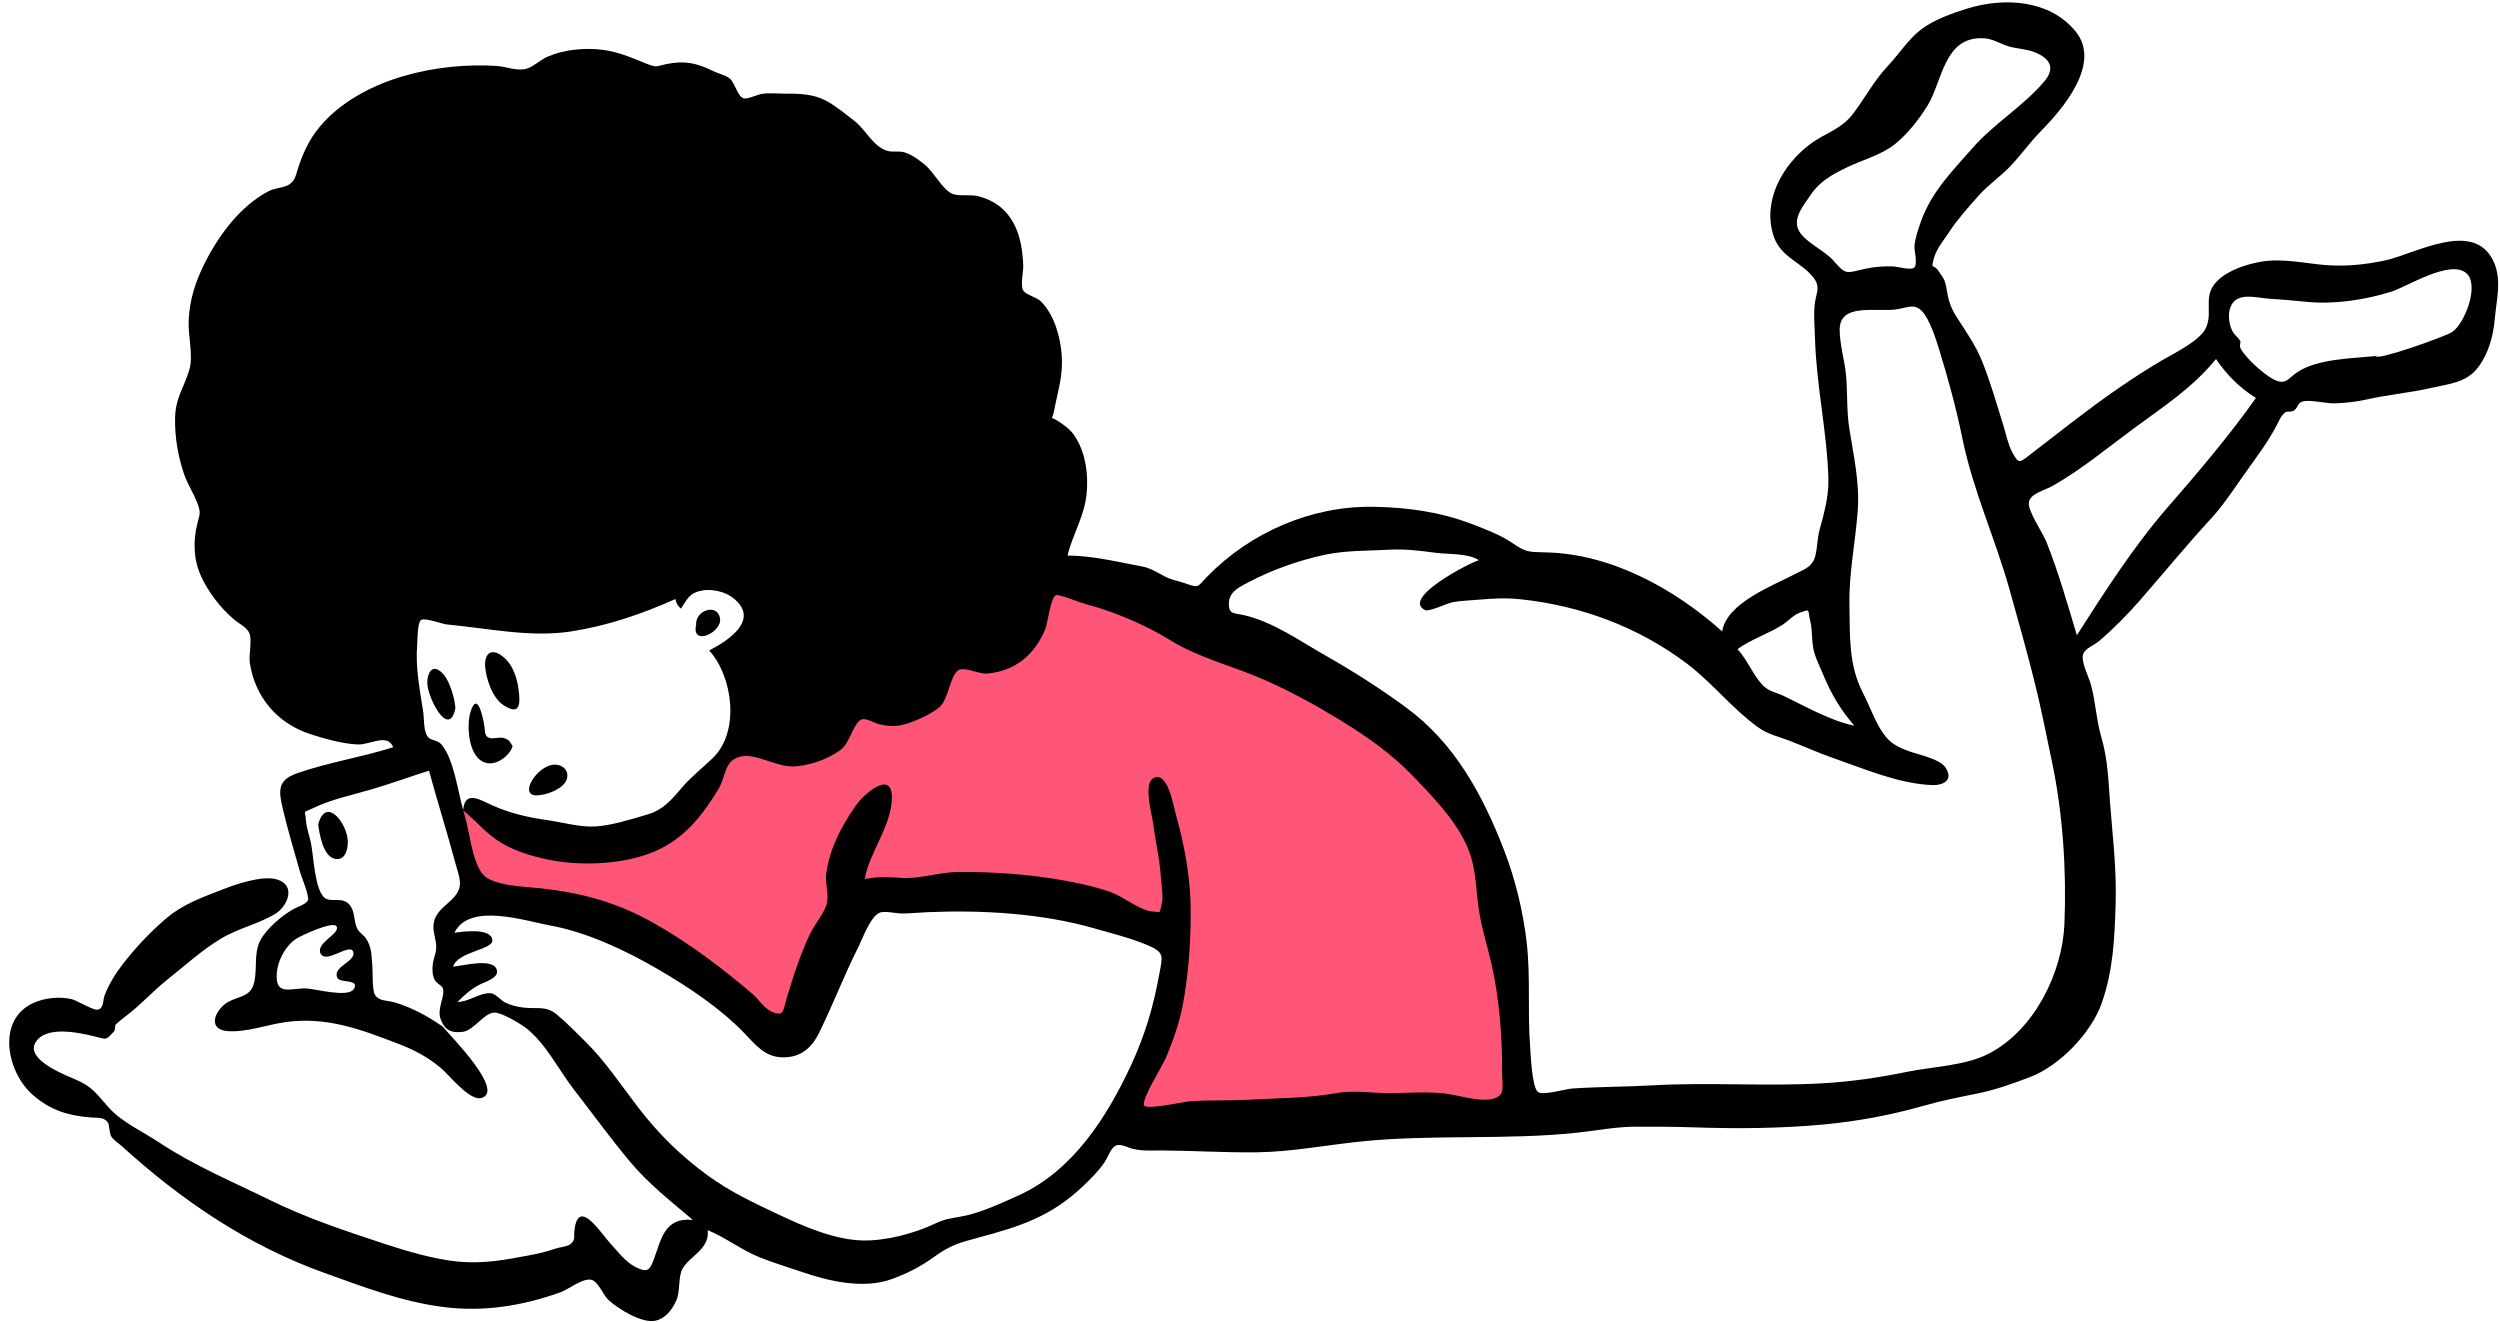
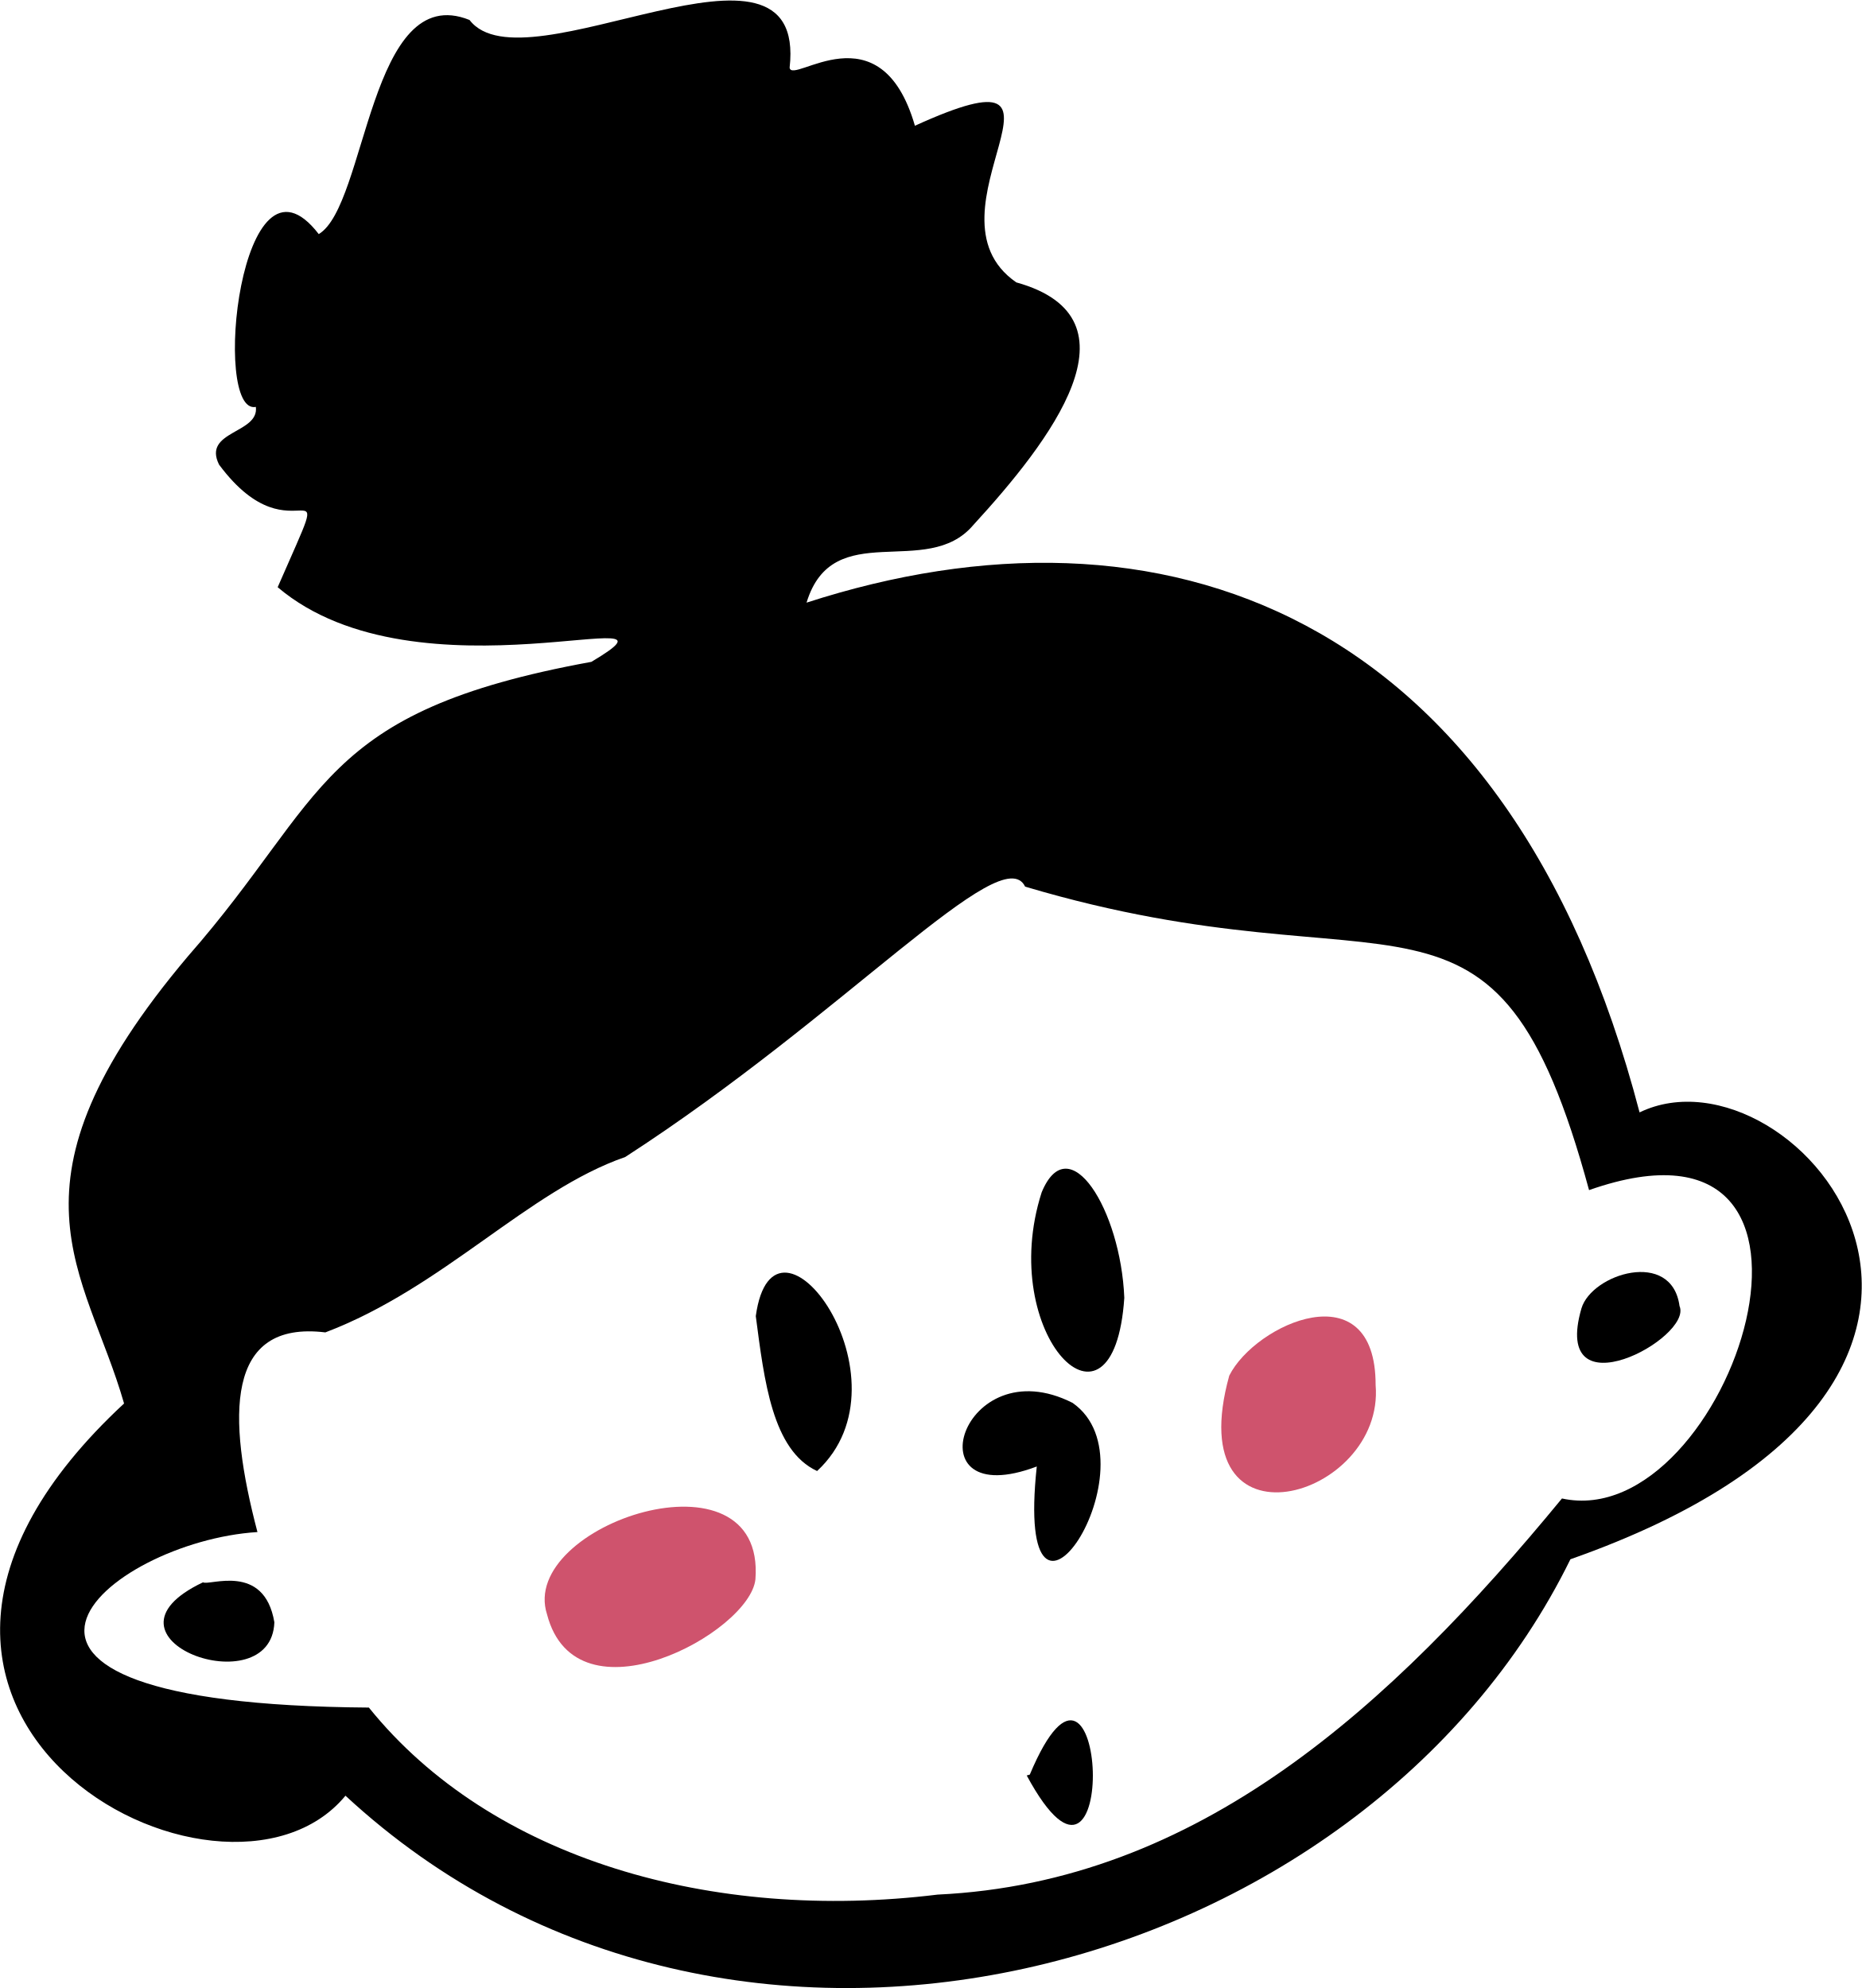
- <svg xmlns="http://www.w3.org/2000/svg" width="227px" height="120px" viewBox="0 0 227 120" version="1.1">
-   <g id="Templates" stroke="none" stroke-width="1" fill="none" fill-rule="evenodd">
-     <g id="Landing-Page-Example" transform="translate(-489, -4099)">
-       <g id="Bottom-Section" transform="translate(0, 3900)">
-         <g id="content" transform="translate(290, 165)">
-           <g id="Illustrations/laying" transform="translate(190, 0)">
-             <polyline id="Accent" fill="#FF5678" points="51.061 107.43 51.673 115.11 63.304 117.875 72.18 121.868 79.219 128.012 82.586 125.248 86.871 115.724 91.768 114.803 109.52 116.646 115.641 118.489 113.499 128.934 111.356 136.614 146.86 134.464 145.636 116.646 138.29 100.364 109.214 86.233 87.483 88.998 72.18 105.894 65.446 109.58 53.51 108.966" />
-             <path d="M197.454,36.839 C199.846,39.748 196.322,43.862 194.324,45.892 C193.354,46.877 192.55,48.016 191.602,49.026 C190.665,50.024 189.49,50.81 188.649,51.773 C187.765,52.785 186.746,53.892 186.008,55.031 C185.54,55.752 184.847,56.557 184.615,57.394 C184.281,58.598 184.56,57.903 185.001,58.583 C185.452,59.278 185.603,59.318 185.756,60.287 C185.905,61.228 186.116,61.918 186.624,62.722 C187.462,64.047 188.366,65.293 188.957,66.758 C189.742,68.707 190.298,70.685 190.924,72.69 C191.168,73.472 191.331,74.367 191.725,75.087 C192.284,76.11 192.363,76.025 193.195,75.387 C195.679,73.482 198.192,71.468 200.781,69.653 C202.265,68.613 203.805,67.594 205.371,66.683 C206.445,66.058 208.754,64.945 209.292,63.784 C210.005,62.245 208.895,60.833 210.423,59.415 C211.418,58.492 213.04,57.981 214.336,57.757 C216.168,57.44 218.193,57.892 220.023,58.056 C221.873,58.221 223.683,58.041 225.497,57.663 C228.275,57.083 233.612,53.875 235.412,57.729 C236.2,59.415 235.667,61.283 235.519,63.012 C235.39,64.518 234.948,66.117 234.011,67.356 C232.938,68.772 231.378,68.846 229.755,69.222 C227.838,69.666 225.87,69.828 223.951,70.261 C223.005,70.474 222.073,70.578 221.102,70.623 C220.238,70.663 218.992,70.312 218.233,70.423 C217.514,70.528 217.76,70.982 217.255,71.297 C217.05,71.424 216.633,71.333 216.505,71.436 C216.154,71.718 216.052,71.964 215.796,72.475 C214.983,74.1 213.753,75.684 212.708,77.172 C211.827,78.426 210.807,79.961 209.771,81.08 C207.575,83.452 205.443,86.066 203.276,88.544 C202.173,89.806 200.85,91.147 199.569,92.231 C199.173,92.566 198.374,92.867 198.172,93.336 C197.884,94.004 198.668,95.474 198.851,96.145 C199.286,97.741 199.345,99.389 199.807,100.961 C200.249,102.465 200.41,104.104 200.507,105.671 C200.729,109.213 201.213,112.573 201.099,116.117 C201.001,119.173 200.889,122.104 199.828,125.105 C198.863,127.837 195.97,130.81 193.279,131.817 C191.678,132.416 190.19,132.96 188.579,133.285 C186.987,133.606 185.31,133.935 183.729,134.387 C180.797,135.225 177.707,135.81 174.662,136.097 C170.764,136.464 166.698,136.499 162.811,136.364 C161.038,136.303 159.216,136.299 157.467,136.304 C155.654,136.31 153.946,136.667 152.134,136.857 C145.738,137.528 138.979,136.989 132.587,137.645 C129.428,137.969 126.274,138.594 123.06,138.631 C120.182,138.664 117.264,138.474 114.45,138.462 C113.558,138.458 112.78,138.529 111.889,138.324 C111.418,138.216 110.757,137.796 110.282,138.038 C109.868,138.25 109.555,139.142 109.298,139.522 C108.736,140.354 108.051,141.022 107.328,141.711 C104.459,144.447 101.615,145.369 97.849,146.371 C96.12,146.832 95.266,147.073 93.815,148.126 C92.632,148.984 91.435,149.601 90.074,150.107 C87.405,151.099 84.256,150.331 81.747,149.471 C80.532,149.054 79.256,148.675 78.014,148.18 C76.323,147.506 74.928,146.387 73.262,145.698 C73.453,147.477 71.525,148.074 70.94,149.27 C70.562,150.042 70.791,151.255 70.388,152.128 C70.014,152.938 69.436,153.703 68.535,153.915 C67.307,154.204 65.111,152.837 64.249,152.039 C63.77,151.596 63.342,150.417 62.756,150.221 C61.991,149.965 60.589,151.097 59.865,151.352 C56.4,152.576 52.89,153.153 49.17,152.666 C45.401,152.172 41.946,150.833 38.412,149.563 C31.489,147.077 25.464,142.983 20.044,138.055 C19.742,137.78 19.305,137.536 19.097,137.176 C18.915,136.862 18.931,136.121 18.812,135.946 C18.459,135.425 17.93,135.517 17.268,135.467 C15.221,135.312 13.596,134.818 12.009,133.446 C9.513,131.286 8.589,126.251 12.416,124.914 C13.395,124.572 14.471,124.504 15.483,124.715 C15.9,124.801 17.451,125.742 17.848,125.679 C18.449,125.584 18.332,124.81 18.492,124.396 C18.896,123.349 19.466,122.426 20.153,121.537 C21.295,120.059 22.686,118.574 24.113,117.371 C25.664,116.064 27.371,115.484 29.218,114.76 C30.461,114.273 32.889,113.436 34.206,113.872 C35.922,114.44 35.082,116.316 34.001,116.972 C32.457,117.909 30.604,118.293 29.04,119.242 C27.313,120.288 25.736,121.722 24.156,122.98 C22.885,123.992 21.783,125.242 20.491,126.213 C20.149,126.47 19.589,126.92 19.483,127.062 C19.446,127.111 19.491,127.512 19.322,127.69 C18.571,128.479 18.747,128.39 17.615,128.113 C16.281,127.786 13.097,127.048 12.197,128.703 C11.388,130.192 14.701,131.533 15.789,131.988 C17.386,132.654 17.759,133.323 18.9,134.593 C20.069,135.895 22.01,136.78 23.474,137.75 C26.639,139.848 30.196,141.336 33.586,143.002 C36.884,144.623 40.429,145.79 43.866,146.925 C45.941,147.609 48.427,148.344 50.605,148.555 C52.799,148.768 54.857,148.41 57.01,147.991 C57.87,147.824 58.52,147.695 59.421,147.378 C59.821,147.236 60.476,147.215 60.794,146.968 C61.287,146.584 61.082,146.278 61.17,145.622 C61.552,142.748 63.545,145.957 64.427,146.913 C65.107,147.652 65.777,148.559 66.673,149.027 C67.795,149.613 67.99,149.337 68.358,148.371 C69.047,146.561 69.306,144.504 71.908,144.77 C69.853,143.011 67.895,141.517 66.137,139.404 C64.401,137.319 62.779,135.078 61.115,132.936 C59.751,131.179 58.564,128.756 56.793,127.37 C56.234,126.932 54.533,125.923 53.885,125.944 C52.916,125.976 52.055,127.56 51.011,127.692 C49.858,127.838 49.327,127.435 48.998,126.498 C48.656,125.526 49.473,124.408 49.197,123.701 C49.12,123.505 48.629,123.269 48.478,122.984 C48.25,122.555 48.233,121.991 48.301,121.516 C48.403,120.808 48.653,120.519 48.6,119.806 C48.538,118.977 48.175,118.372 48.461,117.505 C48.761,116.595 49.684,116.096 50.26,115.424 C51.132,114.407 50.687,113.64 50.337,112.333 C49.588,109.536 48.714,106.771 47.954,103.976 C46.206,104.53 44.496,105.157 42.739,105.673 C41.048,106.169 38.956,106.614 37.388,107.397 C36.445,107.868 36.707,107.435 36.777,108.48 C36.821,109.156 37.107,109.912 37.24,110.579 C37.485,111.811 37.591,114.989 38.556,115.577 C39.139,115.934 40.079,115.416 40.721,116.135 C41.261,116.74 41.099,117.621 41.425,118.294 C41.627,118.712 42.018,118.871 42.261,119.256 C42.77,120.059 42.715,120.735 42.805,121.636 C42.861,122.202 42.774,123.901 43.056,124.341 C43.432,124.929 44.177,124.827 44.806,125.01 C46.389,125.472 47.848,126.274 49.192,127.209 C49.89,128.063 54.885,133.062 52.715,133.698 C51.668,134.005 49.815,131.645 49.061,131.003 C47.893,130.009 46.669,129.355 45.244,128.807 C41.767,127.468 38.621,126.265 34.834,126.821 C33.21,127.059 31.238,127.778 29.607,127.62 C27.966,127.461 28.391,125.996 29.418,125.179 C30.335,124.448 31.613,124.654 32.015,123.428 C32.422,122.19 31.985,120.626 32.638,119.386 C33.195,118.327 34.507,117.227 35.521,116.613 C35.963,116.346 36.72,116.159 36.951,115.765 C37.14,115.442 36.36,113.588 36.252,113.203 C35.722,111.315 35.145,109.425 34.696,107.517 C34.28,105.749 34.172,104.832 36.034,104.19 C38.876,103.21 41.855,102.752 44.699,101.851 C44.195,100.538 42.619,101.643 41.488,101.597 C40.102,101.541 38.498,101.085 37.179,100.659 C34.182,99.692 32.143,97.28 31.681,94.17 C31.579,93.487 31.899,92.119 31.651,91.516 C31.417,90.946 30.755,90.669 30.27,90.262 C29.023,89.216 27.918,87.78 27.245,86.293 C26.57,84.804 26.523,83.13 26.915,81.558 C27.131,80.691 27.253,80.572 26.948,79.753 C26.594,78.805 26.018,77.962 25.692,76.988 C25.158,75.393 24.867,73.673 24.896,71.989 C24.929,70.099 25.686,69.252 26.188,67.586 C26.584,66.271 26.044,64.453 26.134,62.994 C26.25,61.127 26.728,59.627 27.552,57.965 C28.82,55.411 30.826,52.674 33.438,51.335 C33.955,51.07 34.804,51.055 35.265,50.747 C35.839,50.364 35.883,49.801 36.108,49.131 C36.643,47.533 37.312,46.238 38.47,45.016 C42.225,41.054 48.805,39.651 54.081,39.986 C55.029,40.046 55.933,40.495 56.831,40.231 C57.453,40.048 58.112,39.4 58.754,39.131 C59.566,38.791 60.379,38.592 61.253,38.505 C62.978,38.333 64.382,38.515 65.972,39.098 C66.572,39.318 67.147,39.558 67.739,39.797 C68.673,40.175 68.62,39.995 69.498,39.82 C71.249,39.471 72.255,39.729 73.807,40.477 C74.22,40.676 74.874,40.824 75.23,41.103 C75.733,41.498 75.938,42.7 76.498,42.924 C76.809,43.048 77.77,42.59 78.171,42.525 C78.878,42.409 79.57,42.511 80.273,42.503 C81.519,42.49 82.835,42.536 83.973,43.125 C84.829,43.569 85.86,44.424 86.598,44.994 C87.618,45.783 88.256,47.273 89.53,47.686 C90.029,47.848 90.569,47.684 91.078,47.822 C91.743,48.001 92.381,48.483 92.918,48.908 C93.844,49.639 94.626,51.338 95.569,51.635 C96.198,51.834 97.176,51.627 97.896,51.832 C98.799,52.09 99.548,52.464 100.218,53.148 C101.495,54.452 101.856,56.381 101.911,58.149 C101.926,58.626 101.632,59.971 101.917,60.394 C102.171,60.769 103.126,60.986 103.515,61.371 C104.731,62.576 105.28,64.583 105.403,66.233 C105.544,68.116 105.058,69.443 104.723,71.244 C104.515,72.367 104.246,71.648 105.193,72.309 C105.843,72.764 106.292,73.081 106.714,73.794 C107.596,75.285 107.818,77.042 107.672,78.741 C107.49,80.86 106.416,82.44 105.933,84.445 C108.159,84.445 110.557,85.034 112.732,85.444 C113.535,85.596 114.156,86.037 114.868,86.391 C115.483,86.696 115.941,86.732 116.522,86.934 C117.925,87.424 117.654,87.342 118.63,86.34 C122.52,82.349 128.056,79.939 133.639,80.017 C136.753,80.061 139.765,80.472 142.677,81.594 C143.883,82.058 145.225,82.559 146.295,83.288 C147.535,84.133 147.72,84.123 149.359,84.157 C155.296,84.28 161.056,87.47 165.376,91.336 C165.762,88.743 169.972,87.188 172.011,86.113 C172.708,85.746 173.348,85.555 173.691,84.866 C174.011,84.222 173.992,82.898 174.207,82.139 C174.6,80.746 175.055,79.041 175.02,77.572 C174.918,73.319 173.934,69.085 173.806,64.822 C173.774,63.751 173.653,62.549 173.795,61.489 C173.91,60.635 174.299,60.102 173.739,59.312 C172.676,57.811 170.715,57.436 170.055,55.46 C168.993,52.276 170.818,49.02 173.31,47.126 C174.745,46.036 176.147,45.805 177.298,44.277 C178.333,42.899 179.209,41.271 180.39,40.019 C181.38,38.969 182.282,37.563 183.416,36.69 C184.58,35.794 186.288,35.189 187.677,34.763 C191.012,33.742 195.108,33.985 197.454,36.839 Z M93.208,116.826 C92.432,116.859 91.652,116.947 90.874,116.946 C90.401,116.945 89.303,116.69 88.877,116.87 C88.025,117.23 87.336,119.202 86.939,119.989 C85.65,122.541 84.635,125.216 83.377,127.778 C82.723,129.11 81.746,129.987 80.203,130.008 C78.474,130.032 77.66,128.923 76.562,127.786 C74.374,125.517 71.428,123.566 68.712,121.988 C65.778,120.284 62.279,118.633 58.938,118.031 C56.714,117.63 51.617,115.902 50.263,118.694 C50.955,118.602 53.595,118.198 53.707,119.368 C53.791,120.246 50.543,120.396 50.142,121.774 C50.991,121.707 53.922,120.889 54.129,122.152 C54.238,122.823 53.013,123.161 52.582,123.387 C51.729,123.836 51.215,124.303 50.542,124.978 C51.579,124.978 52.602,124.097 53.586,124.189 C53.993,124.227 54.481,124.835 54.85,125.02 C55.374,125.282 55.94,125.413 56.518,125.485 C57.777,125.641 58.538,125.285 59.542,126.105 C60.443,126.842 61.379,127.814 62.209,128.633 C63.98,130.383 65.438,132.603 66.958,134.57 C68.834,136.997 70.782,138.924 73.278,140.742 C75.309,142.221 77.368,143.18 79.67,144.269 C81.928,145.338 84.768,146.577 87.33,146.636 C89.373,146.683 91.927,146.027 93.787,145.155 C94.869,144.647 95.262,144.648 96.344,144.447 C98.024,144.135 99.968,143.233 101.523,142.525 C106.406,140.302 109.501,135.458 111.702,130.717 C112.956,128.018 113.738,125.381 114.261,122.461 C114.545,120.871 114.793,120.497 113.244,119.84 C111.68,119.175 109.989,118.765 108.361,118.296 C103.584,116.92 98.14,116.616 93.208,116.826 Z M104.876,88.044 C104.389,88.263 104.13,90.607 103.911,91.129 C102.935,93.46 101.204,94.914 98.665,95.156 C97.877,95.232 96.592,94.514 96.027,94.853 C95.271,95.308 95.134,97.48 94.32,98.192 C93.571,98.849 92.01,99.542 91.049,99.795 C90.308,99.989 89.572,99.936 88.833,99.764 C88.411,99.667 87.607,99.145 87.194,99.342 C86.491,99.677 86.16,101.461 85.357,102.066 C84.184,102.951 82.321,103.606 80.884,103.59 C79.403,103.572 77.617,102.402 76.298,102.682 C74.733,103.015 74.938,104.472 74.255,105.611 C72.803,108.029 71.154,110.113 68.544,111.268 C65.721,112.516 61.675,112.675 58.714,112.04 C57.105,111.694 55.489,111.206 54.131,110.283 C53.128,109.602 52.357,108.711 51.452,107.923 L51.071,107.605 L51.146,107.86 C51.624,109.383 51.836,112.084 52.784,113.326 C53.633,114.437 56.579,114.5 57.998,114.649 C61.799,115.05 65.068,115.94 68.422,117.848 C71.631,119.674 74.563,121.884 77.342,124.266 C77.913,124.755 78.369,125.539 79.059,125.854 C80.187,126.368 80.096,125.768 80.394,124.763 C81.006,122.702 81.655,120.667 82.588,118.724 C82.987,117.892 83.895,116.86 84.09,115.976 C84.277,115.128 83.893,114.202 84.024,113.292 C84.352,110.991 85.391,109.029 86.692,107.168 C87.595,105.877 90.298,103.678 89.953,106.928 C89.697,109.329 87.946,111.455 87.515,113.814 C88.843,113.566 89.677,113.638 90.872,113.714 C92.504,113.817 94.359,113.178 96.041,113.173 C99.265,113.163 102.442,113.373 105.611,113.948 C107.079,114.214 108.476,114.515 109.891,115.018 C111.003,115.413 112.482,116.67 113.667,116.766 C114.525,116.835 114.226,116.948 114.46,116.215 C114.677,115.535 114.443,114.311 114.4,113.597 C114.301,111.983 113.915,110.411 113.714,108.807 C113.628,108.118 112.807,105.249 113.673,104.693 C114.999,103.842 115.553,107.181 115.722,107.779 C116.587,110.845 117.143,113.866 117.118,117.072 C117.095,119.844 116.911,122.509 116.393,125.265 C116.086,126.893 115.524,128.457 114.894,129.984 C114.561,130.788 112.613,133.836 112.884,134.373 C113.101,134.803 116.412,134.054 116.921,134.011 C118.733,133.856 120.55,133.964 122.364,133.856 C125.046,133.696 127.747,133.729 130.315,133.256 C131.846,132.974 133.471,133.244 135.001,133.254 C136.688,133.265 138.318,133.109 140.016,133.27 C141.306,133.392 143.241,134.073 144.485,133.79 C145.759,133.5 145.383,132.647 145.392,131.35 C145.412,128.216 145.133,124.609 144.434,121.561 C144.065,119.954 143.568,118.398 143.304,116.765 C143.039,115.131 143.052,113.365 142.56,111.782 C141.686,108.975 139.283,106.538 137.293,104.463 C135.245,102.328 132.967,100.777 130.455,99.246 C128.319,97.945 126.063,96.723 123.749,95.705 C120.973,94.483 117.819,93.73 115.246,92.121 C113.105,90.782 110.007,89.463 107.536,88.843 C107.145,88.745 105.152,87.919 104.876,88.044 Z M181.152,62.095 C179.371,62.346 176.04,61.475 176.042,63.933 C176.043,65.281 176.49,66.695 176.617,68.043 C176.766,69.635 176.663,71.237 176.905,72.822 C177.297,75.388 177.873,77.758 177.68,80.395 C177.47,83.261 176.873,86.015 176.929,88.923 C176.981,91.689 176.832,94.357 178.146,96.896 C178.701,97.968 179.151,99.227 179.761,100.23 C180.476,101.405 181.095,101.749 182.373,102.223 C183.173,102.519 185.144,102.905 185.662,103.704 C186.411,104.858 185.411,105.324 184.427,105.285 C181.386,105.164 178.265,103.806 175.414,102.815 C174.073,102.348 172.782,101.761 171.464,101.251 C170.411,100.844 169.552,100.704 168.595,100.01 C166.26,98.318 164.459,95.979 162.157,94.244 C157.802,90.96 152.581,89 147.111,88.419 C145.704,88.269 144.615,88.336 143.205,88.456 C142.425,88.522 141.653,88.543 140.881,88.686 C140.435,88.769 138.758,89.566 138.41,89.401 C136.147,88.325 142.554,85.049 143.274,84.869 C142.364,84.228 140.474,84.338 139.382,84.196 C137.987,84.013 136.632,83.835 135.224,83.912 C133.256,84.02 131.163,83.962 129.231,84.387 C126.811,84.919 124.519,85.736 122.332,86.883 C121.601,87.266 120.574,87.732 120.581,88.799 C120.588,89.801 120.987,89.637 121.962,89.859 C124.591,90.458 127.024,92.201 129.367,93.529 C131.857,94.941 134.337,96.527 136.648,98.219 C141.079,101.462 143.607,106.129 145.574,111.201 C146.592,113.824 147.33,116.888 147.636,119.684 C147.977,122.795 147.693,125.924 147.936,129.031 C147.993,129.765 148.091,132.696 148.645,133.153 C149.065,133.499 151.151,132.88 151.739,132.839 C154.196,132.67 156.668,132.687 159.078,132.548 C164.172,132.254 169.395,132.664 174.536,132.361 C177.122,132.209 179.625,131.845 182.161,131.323 C184.518,130.838 187.456,130.78 189.606,129.659 C193.745,127.502 196.268,122.301 196.45,117.897 C196.647,113.122 196.321,107.927 195.319,103.171 C194.793,100.678 194.337,98.304 193.719,95.84 C193.027,93.081 192.25,90.334 191.49,87.609 C190.182,82.918 188.145,78.549 187.17,73.741 C186.634,71.097 185.874,68.332 185.081,65.751 C184.788,64.8 184.212,62.992 183.532,62.27 C182.817,61.511 182.216,61.946 181.152,62.095 Z M35.924,119.222 C34.85,119.909 34.077,121.453 34.126,122.726 C34.126,124.407 35.52,123.691 36.834,123.752 C37.634,123.789 40.593,124.61 41.113,123.818 C41.734,122.871 39.866,123.294 39.63,122.786 C39.152,121.759 41.343,121.325 41.075,120.435 C40.808,119.546 38.581,121.599 38.103,120.566 C37.661,119.609 39.911,118.782 39.566,118.123 C39.273,117.565 36.303,118.979 35.924,119.222 Z M40.583,110.465 C40.578,111.181 40.331,112.134 39.441,111.988 C38.329,111.805 37.992,109.67 37.891,108.862 C38.603,106.202 40.595,108.833 40.583,110.465 Z M72.86,87.603 C71.575,87.804 71.43,88.38 70.829,89.263 C70.555,89.045 70.385,88.755 70.319,88.393 C67.281,89.763 64.119,90.833 60.823,91.339 C57.151,91.904 53.32,91.049 49.588,90.702 C49.105,90.657 47.623,90.059 47.23,90.296 C46.904,90.493 46.909,92.14 46.883,92.459 C46.702,94.629 47.115,96.547 47.434,98.672 C47.519,99.237 47.435,100.462 47.881,100.945 C48.194,101.284 48.752,101.161 49.149,101.673 C50.227,103.066 50.558,105.773 51.056,107.555 L51.058,107.561 L51.07,107.427 C51.266,105.745 52.653,106.653 53.689,107.12 C55.278,107.837 56.943,108.22 58.662,108.461 C60.043,108.655 61.611,109.118 63.029,109.044 C64.518,108.966 66.349,108.377 67.799,107.952 C69.172,107.55 69.93,106.681 70.878,105.561 C71.784,104.491 72.769,103.758 73.746,102.804 C76.208,100.399 75.534,95.417 73.395,93.063 C75.126,92.175 78.126,90.222 75.495,88.241 C74.815,87.729 73.68,87.474 72.86,87.603 Z M51.058,107.561 L51.055,107.592 L51.071,107.605 L51.058,107.561 Z M59.488,103.431 C60.17,103.483 60.66,103.996 60.48,104.704 C60.254,105.597 58.701,106.157 57.924,106.207 C55.867,106.453 57.813,103.305 59.488,103.431 Z M52.989,99.993 C53.063,100.512 52.99,100.835 53.439,101.003 C53.783,101.132 54.432,100.867 54.855,101.046 C55.277,101.225 55.29,101.334 55.549,101.755 C55.256,102.673 53.91,103.711 52.83,103.159 C51.488,102.472 51.362,99.764 51.731,98.609 C52.355,96.65 52.879,99.219 52.989,99.993 Z M172.386,89.65 C171.825,89.854 171.331,90.431 170.83,90.745 C169.498,91.581 168.04,92.025 166.764,92.94 C167.675,93.924 168.152,95.258 169.043,96.205 C169.6,96.797 170.277,96.863 170.947,97.185 C172.905,98.125 175.209,99.447 177.372,99.896 C176.106,98.414 175.302,97.073 174.55,95.272 C174.281,94.628 173.944,93.947 173.743,93.278 C173.454,92.32 173.61,91.306 173.365,90.361 C173.101,89.34 173.465,89.258 172.386,89.65 Z M49.295,95.261 C49.865,95.934 50.302,97.45 50.351,98.308 C49.75,101.187 47.739,97.215 47.8,95.926 C47.857,94.738 48.481,94.3 49.295,95.261 Z M54.743,93.686 C55.719,94.519 56.038,95.91 56.139,97.059 C56.249,98.304 55.965,98.834 54.725,98.033 C53.639,97.332 53.096,95.466 53.04,94.372 C53.04,93.126 53.798,92.879 54.743,93.686 Z M74.375,90.121 C74.618,91.421 71.741,92.757 72.211,90.722 C72.117,89.423 74.116,88.745 74.375,90.121 Z M210.213,66.6 C208.04,69.255 205.409,70.94 202.69,72.945 C200.281,74.722 197.987,76.642 195.379,78.117 C194.614,78.55 193.36,78.802 193.221,79.607 C193.091,80.364 194.495,82.396 194.819,83.216 C195.915,85.983 196.723,88.823 197.579,91.678 C200.132,87.698 202.706,83.652 205.834,80.053 C208.595,76.877 211.427,73.554 213.84,70.132 C212.38,69.242 211.169,68.014 210.213,66.6 Z M226.142,60.479 C223.722,61.236 220.934,61.662 218.412,61.404 C217.268,61.287 216.142,61.19 214.987,61.119 C214.123,61.065 212.662,60.644 211.918,61.31 C211.215,61.94 211.3,63.194 211.658,63.977 C211.889,64.483 212.211,64.565 212.421,64.984 C212.488,65.119 212.288,65.352 212.462,65.67 C212.94,66.544 214.568,68.004 215.444,68.449 C216.569,69.021 216.737,68.356 217.614,67.781 C219.46,66.57 222.562,66.548 224.724,66.33 C224.768,66.795 231.036,64.557 231.654,64.147 C232.811,63.379 234.167,59.845 232.936,58.798 C231.45,57.534 227.579,60.03 226.142,60.479 Z M183.992,43.635 C183.231,44.849 182.218,46.153 181.092,47.062 C179.821,48.088 178.172,48.487 176.719,49.189 C175.403,49.825 174.233,50.462 173.412,51.689 C172.843,52.537 171.802,53.728 172.277,54.821 C172.762,55.94 174.676,56.725 175.508,57.697 C176.653,59.036 176.654,58.773 178.369,58.403 C179.226,58.218 180.04,58.16 180.915,58.191 C181.269,58.203 182.465,58.551 182.779,58.318 C183.181,58.019 182.786,56.779 182.837,56.297 C182.914,55.563 183.175,54.806 183.422,54.114 C184.402,51.368 186.265,49.557 188.076,47.474 C190.019,45.24 192.681,43.672 194.596,41.427 C195.653,40.188 195.172,39.311 193.721,38.731 C192.984,38.436 192.12,38.438 191.364,38.203 C190.581,37.96 189.884,37.482 189.046,37.472 C185.484,37.329 185.371,41.437 183.992,43.635 Z" id="Ink" fill="#000000" />
-           </g>
-         </g>
-       </g>
+ <svg xmlns="http://www.w3.org/2000/svg" viewBox="0 0 151.82 162.2">
+   <defs>
+     <style>.cls-1{fill:#cf536d;}</style>
+   </defs>
+   <g id="Layer_2" data-name="Layer 2">
+     <g id="Layer_1-2" data-name="Layer 1">
+       <path d="M28.18,146.51c-10,12.13-45.29-6.73-18.06-32C7,103.62-.48,96.74,15.35,78,26.75,65,25.86,58.08,48.24,54c9.32-5.54-14.1,3.66-25.59-6.09,5.11-11.72,1.44-1.63-4.78-10-1.38-2.77,3.28-2.52,3-4.71-3.63.71-1.27-22.42,5.13-14.1,3.92-2.33,4.13-20.76,12.3-17.47,4.5,5.89,27.57-9.1,26.11,3.89.18,1.44,7.4-5,10.22,4.74,15.53-7.07,0,7.07,8.27,12.78,10.53,2.93,2.73,13-3.51,19.8-3.8,4.49-11.45-.73-13.6,6.33,28.74-9.31,57.19.42,67.95,41.59,12.7-6.14,36.15,21.76-5.64,36.46C111.25,161.54,59.51,175.52,28.18,146.51ZM21,125c-12.23.76-28.21,14.06,9.09,14.32,10,12.41,28.07,17.51,46.39,15.26,21.26-1,36.92-15.29,50.93-32.32,13.7,3,25.61-33.39,2.21-25.16-7.69-28.31-15.49-15.68-46-24.76C81.72,68.39,68.94,82.8,51,94.4c-7.94,2.75-14.82,10.65-24.46,14.31C18.36,107.71,18.52,115.58,21,125Z" />
+       <path class="cls-1" d="M44.62,131.71c-2.37-7.32,17.86-14,17-2.85C61.15,133.22,47,140.87,44.62,131.71Z" />
+       <path class="cls-1" d="M112.21,113c.78,9.32-16.06,14.13-11.94-.76C102.39,108,112.22,103.59,112.21,113Z" />
+       <path d="M91.71,105.89c-.86,12.77-10.47,3-6.74-8.61C87.19,91.92,91.42,98.7,91.71,105.89Z" />
+       <path d="M84.57,119.65c-10.35,3.91-6.11-9.77,2.92-5.19C94.6,119.42,82.66,137.49,84.57,119.65Z" />
+       <path d="M61.65,107.38c1.46-10.59,13.06,5.19,5,12.64C63,118.33,62.34,112.65,61.65,107.38Z" />
+       <path d="M22.38,132.36c-.24,6.83-15.5,1.33-5.82-3.26C17.05,129.42,21.55,127.45,22.38,132.36Z" />
+       <path d="M137,106.56c1.11,2.6-10.52,8.87-8,.19C129.84,103.93,136.37,101.88,137,106.56Z" />
+       <path d="M84,144.79c6.33-15.08,7.46,14.36-.25.07Z" />
    </g>
  </g>
</svg>
